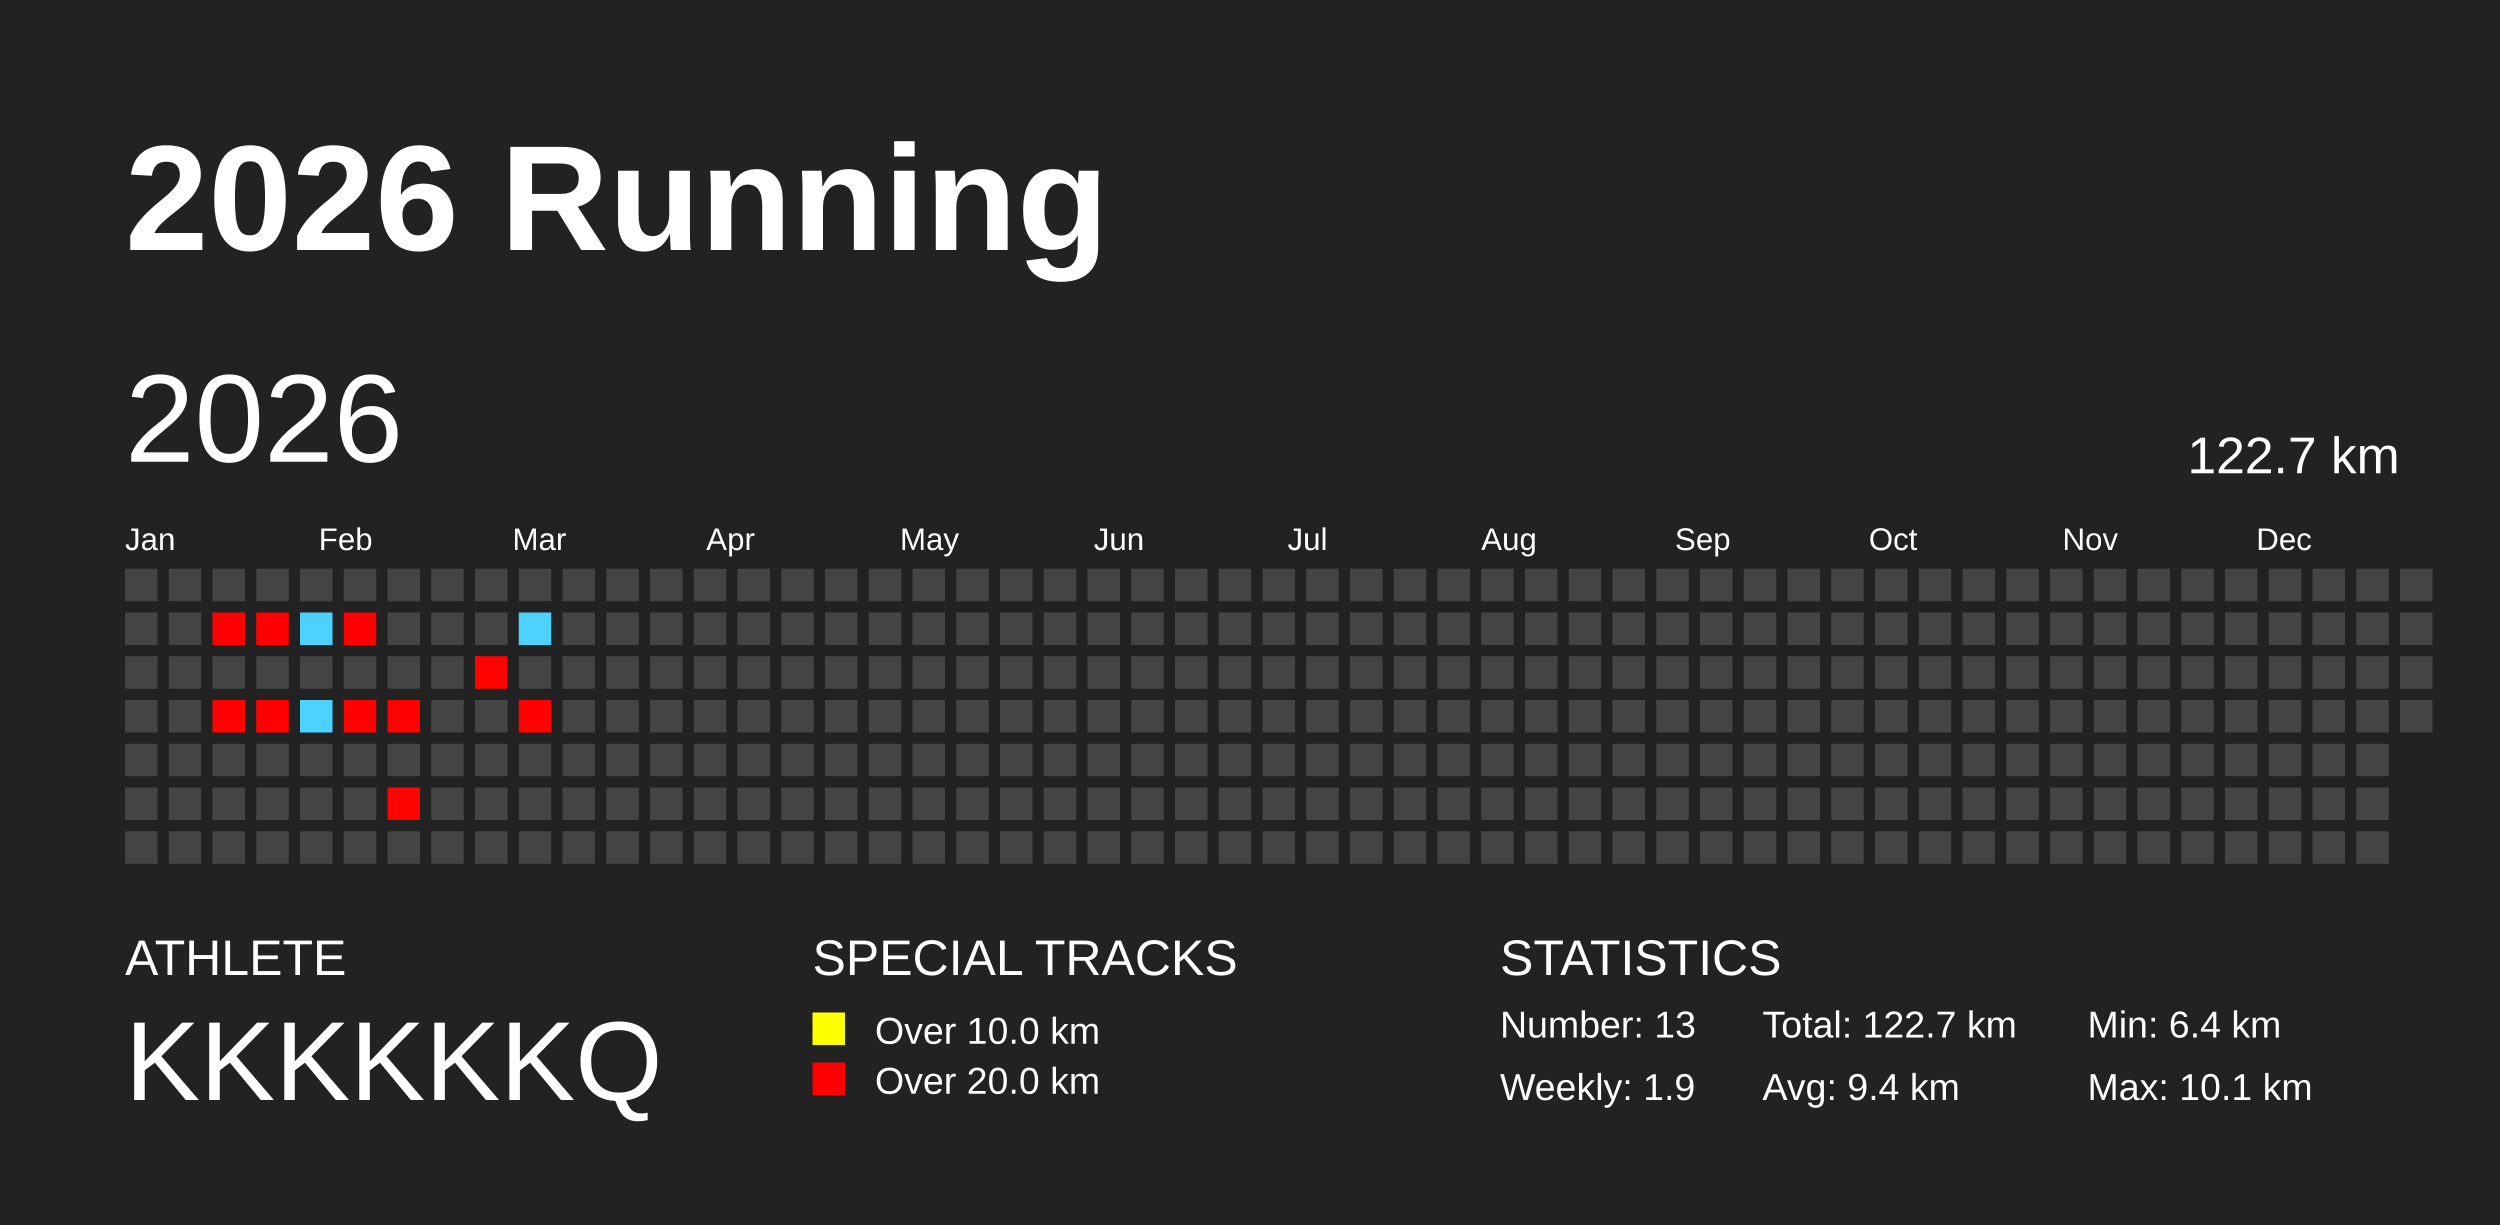
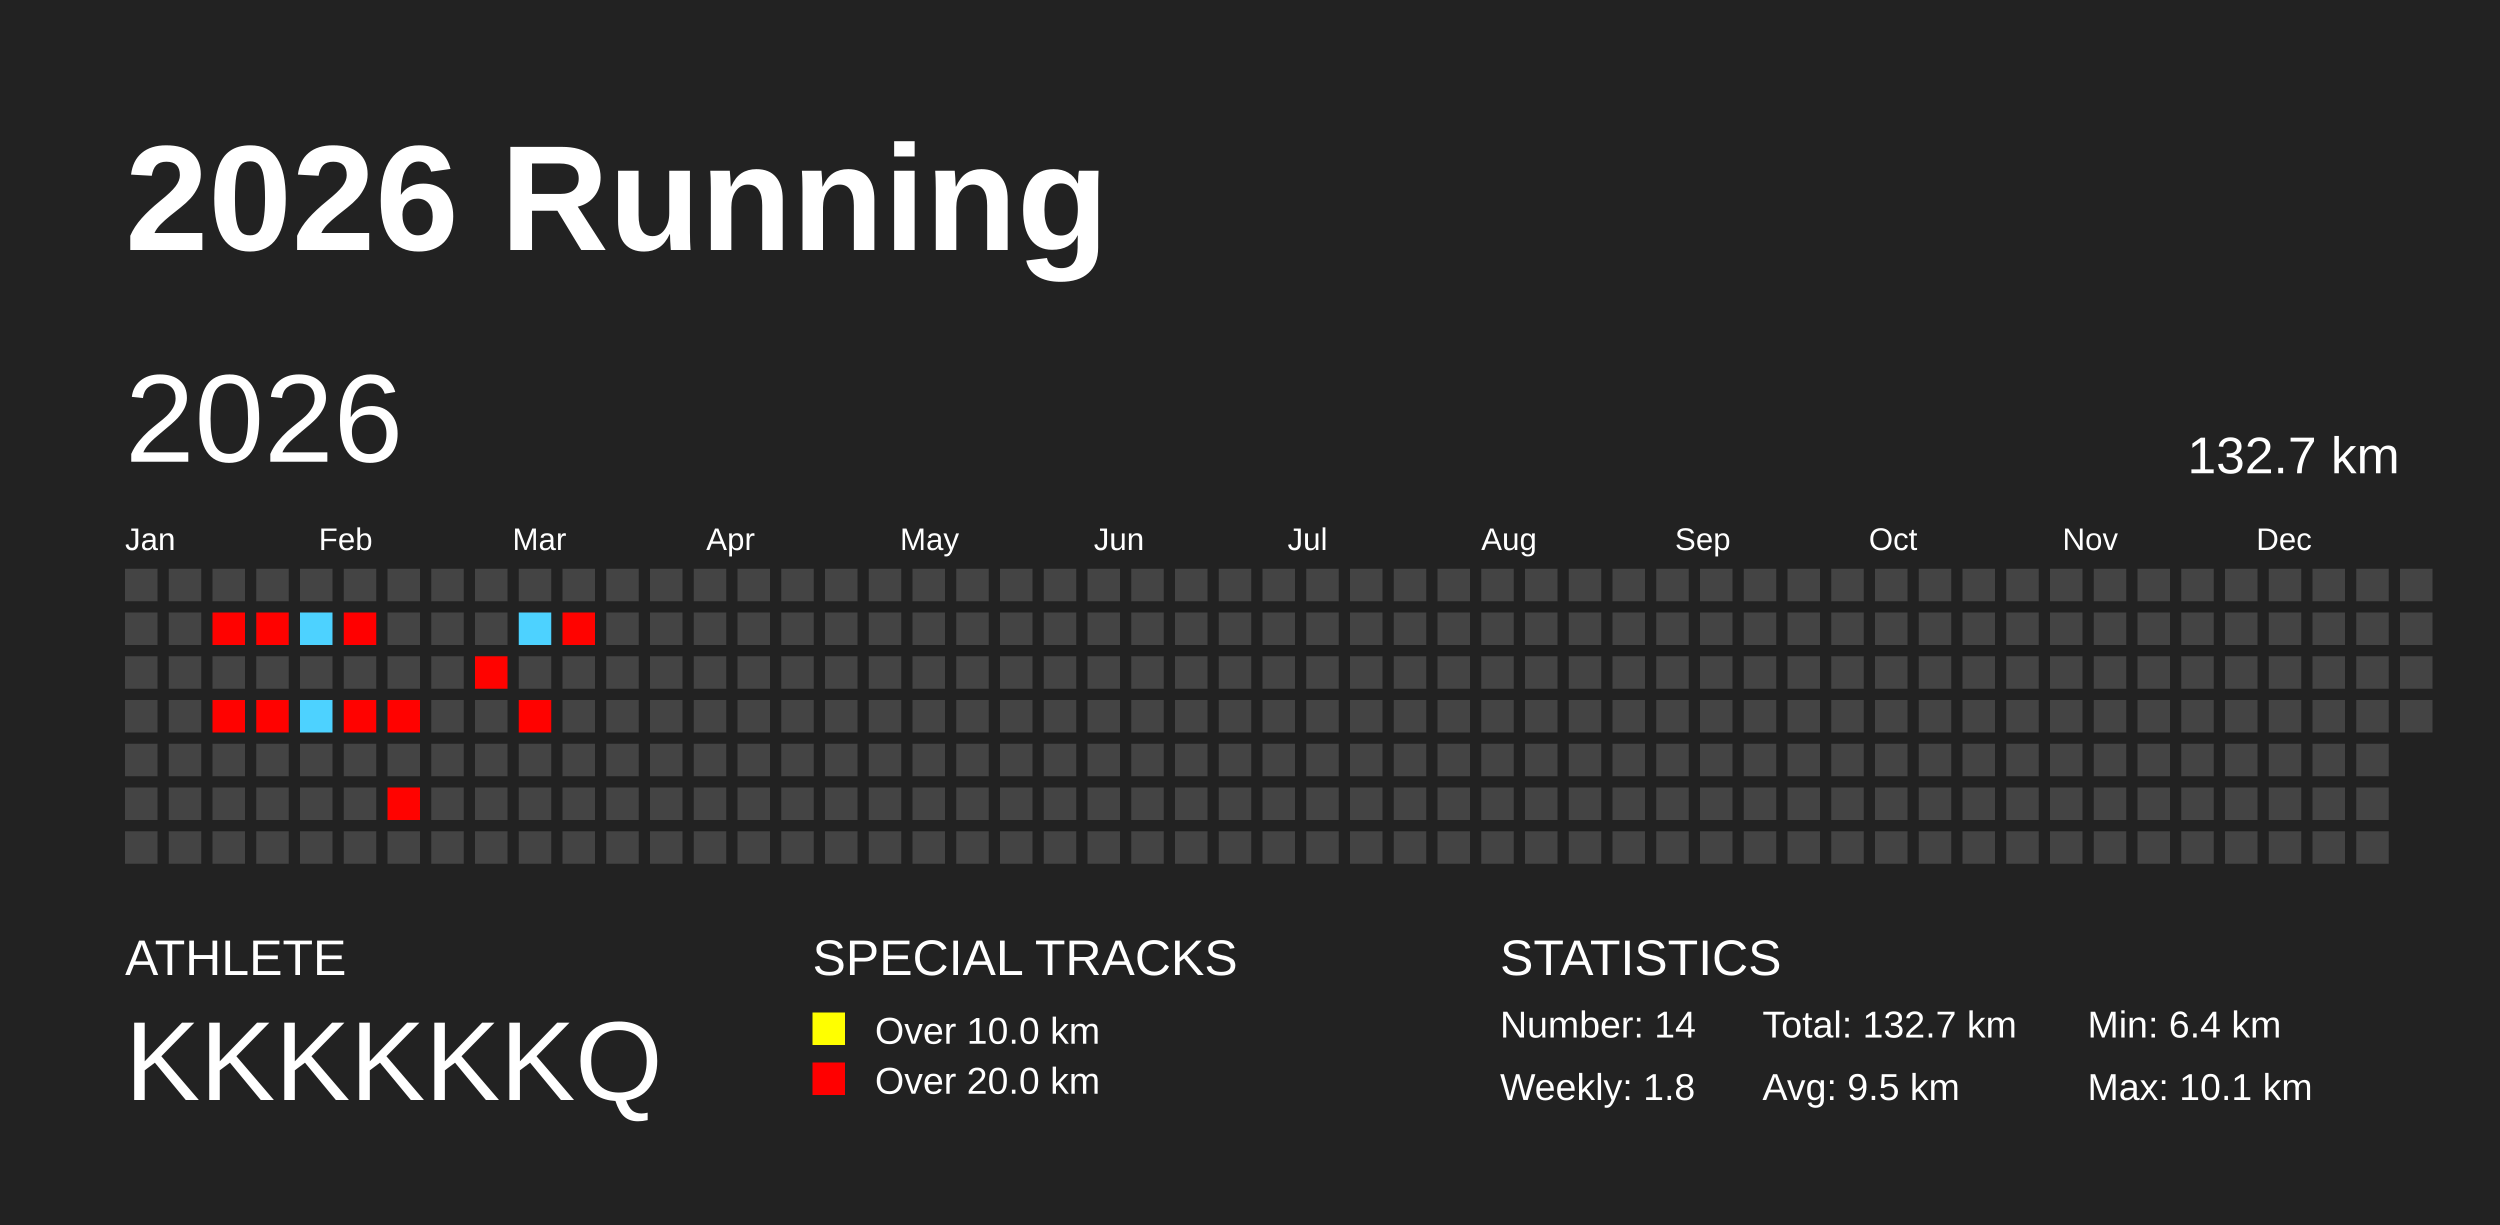
<svg xmlns="http://www.w3.org/2000/svg" baseProfile="full" height="98mm" version="1.1" viewBox="0,0,200,98" width="200mm">
  <defs />
  <rect fill="#222222" height="98" width="200" x="0" y="0" />
  <text fill="#FFFFFF" style="font-size:12px; font-family:Arial; font-weight:bold;" x="10" y="20">2026 Running</text>
  <text fill="#FFFFFF" style="font-size:4px; font-family:Arial" x="10" y="78">ATHLETE</text>
  <text fill="#FFFFFF" style="font-size:9px; font-family:Arial" x="10" y="88">KKKKKKQ</text>
  <text fill="#FFFFFF" style="font-size:4px; font-family:Arial" x="65" y="78">SPECIAL TRACKS</text>
  <rect fill="yellow" height="2.6" width="2.6" x="65" y="81" />
  <text fill="#FFFFFF" style="font-size:3px; font-family:Arial" x="70" y="83.5">Over 10.0 km</text>
  <rect fill="red" height="2.6" width="2.6" x="65" y="85" />
  <text fill="#FFFFFF" style="font-size:3px; font-family:Arial" x="70" y="87.5">Over 20.0 km</text>
  <text fill="#FFFFFF" style="font-size:4px; font-family:Arial" x="120" y="78">STATISTICS</text>
-   <text fill="#FFFFFF" style="font-size:3px; font-family:Arial" x="120" y="83">Number: 13</text>
-   <text fill="#FFFFFF" style="font-size:3px; font-family:Arial" x="120" y="88">Weekly: 1.9</text>
-   <text fill="#FFFFFF" style="font-size:3px; font-family:Arial" x="141" y="83">Total: 122.7 km</text>
-   <text fill="#FFFFFF" style="font-size:3px; font-family:Arial" x="141" y="88">Avg: 9.4 km</text>
+   <text fill="#FFFFFF" style="font-size:3px; font-family:Arial" x="120" y="83">Number: 14</text>
+   <text fill="#FFFFFF" style="font-size:3px; font-family:Arial" x="120" y="88">Weekly: 1.8</text>
+   <text fill="#FFFFFF" style="font-size:3px; font-family:Arial" x="141" y="83">Total: 132.7 km</text>
+   <text fill="#FFFFFF" style="font-size:3px; font-family:Arial" x="141" y="88">Avg: 9.5 km</text>
  <text fill="#FFFFFF" style="font-size:3px; font-family:Arial" x="167" y="83">Min: 6.4 km</text>
  <text fill="#FFFFFF" style="font-size:3px; font-family:Arial" x="167" y="88">Max: 10.1 km</text>
  <text dominant-baseline="hanging" fill="#FFFFFF" style="font-size:10.0px; font-family:Arial;" x="10" y="30">2026</text>
-   <text dominant-baseline="hanging" fill="#FFFFFF" style="font-size:4.125px; font-family:Arial;" x="175" y="35">122.7 km</text>
+   <text dominant-baseline="hanging" fill="#FFFFFF" style="font-size:4.125px; font-family:Arial;" x="175" y="35">132.7 km</text>
  <text fill="#FFFFFF" style="font-size:2.5px; font-family:Arial" x="10.0" y="44">Jan</text>
  <text fill="#FFFFFF" style="font-size:2.5px; font-family:Arial" x="25.5" y="44">Feb</text>
  <text fill="#FFFFFF" style="font-size:2.5px; font-family:Arial" x="41.0" y="44">Mar</text>
  <text fill="#FFFFFF" style="font-size:2.5px; font-family:Arial" x="56.5" y="44">Apr</text>
  <text fill="#FFFFFF" style="font-size:2.5px; font-family:Arial" x="72.0" y="44">May</text>
  <text fill="#FFFFFF" style="font-size:2.5px; font-family:Arial" x="87.5" y="44">Jun</text>
  <text fill="#FFFFFF" style="font-size:2.5px; font-family:Arial" x="103.0" y="44">Jul</text>
  <text fill="#FFFFFF" style="font-size:2.5px; font-family:Arial" x="118.5" y="44">Aug</text>
  <text fill="#FFFFFF" style="font-size:2.5px; font-family:Arial" x="134.0" y="44">Sep</text>
  <text fill="#FFFFFF" style="font-size:2.5px; font-family:Arial" x="149.5" y="44">Oct</text>
  <text fill="#FFFFFF" style="font-size:2.5px; font-family:Arial" x="165.0" y="44">Nov</text>
  <text fill="#FFFFFF" style="font-size:2.5px; font-family:Arial" x="180.5" y="44">Dec</text>
  <rect fill="#444444" height="2.6" width="2.6" x="10.0" y="45.5" />
  <rect fill="#444444" height="2.6" width="2.6" x="10.0" y="49.0" />
  <rect fill="#444444" height="2.6" width="2.6" x="10.0" y="52.5" />
  <rect fill="#444444" height="2.6" width="2.6" x="10.0" y="56.0" />
  <rect fill="#444444" height="2.6" width="2.6" x="10.0" y="59.5" />
  <rect fill="#444444" height="2.6" width="2.6" x="10.0" y="63.0" />
  <rect fill="#444444" height="2.6" width="2.6" x="10.0" y="66.5" />
  <rect fill="#444444" height="2.6" width="2.6" x="13.5" y="45.5" />
  <rect fill="#444444" height="2.6" width="2.6" x="13.5" y="49.0" />
  <rect fill="#444444" height="2.6" width="2.6" x="13.5" y="52.5" />
  <rect fill="#444444" height="2.6" width="2.6" x="13.5" y="56.0" />
  <rect fill="#444444" height="2.6" width="2.6" x="13.5" y="59.5" />
  <rect fill="#444444" height="2.6" width="2.6" x="13.5" y="63.0" />
  <rect fill="#444444" height="2.6" width="2.6" x="13.5" y="66.5" />
  <rect fill="#444444" height="2.6" width="2.6" x="17.0" y="45.5" />
  <rect fill="#ff0200" height="2.6" width="2.6" x="17.0" y="49.0" />
  <rect fill="#444444" height="2.6" width="2.6" x="17.0" y="52.5" />
  <rect fill="#ff0200" height="2.6" width="2.6" x="17.0" y="56.0" />
  <rect fill="#444444" height="2.6" width="2.6" x="17.0" y="59.5" />
  <rect fill="#444444" height="2.6" width="2.6" x="17.0" y="63.0" />
  <rect fill="#444444" height="2.6" width="2.6" x="17.0" y="66.5" />
  <rect fill="#444444" height="2.6" width="2.6" x="20.5" y="45.5" />
  <rect fill="#ff0200" height="2.6" width="2.6" x="20.5" y="49.0" />
  <rect fill="#444444" height="2.6" width="2.6" x="20.5" y="52.5" />
  <rect fill="#ff0200" height="2.6" width="2.6" x="20.5" y="56.0" />
  <rect fill="#444444" height="2.6" width="2.6" x="20.5" y="59.5" />
  <rect fill="#444444" height="2.6" width="2.6" x="20.5" y="63.0" />
  <rect fill="#444444" height="2.6" width="2.6" x="20.5" y="66.5" />
  <rect fill="#444444" height="2.6" width="2.6" x="24.0" y="45.5" />
  <rect fill="#4dd2ff" height="2.6" width="2.6" x="24.0" y="49.0" />
  <rect fill="#444444" height="2.6" width="2.6" x="24.0" y="52.5" />
  <rect fill="#4dd2ff" height="2.6" width="2.6" x="24.0" y="56.0" />
  <rect fill="#444444" height="2.6" width="2.6" x="24.0" y="59.5" />
  <rect fill="#444444" height="2.6" width="2.6" x="24.0" y="63.0" />
  <rect fill="#444444" height="2.6" width="2.6" x="24.0" y="66.5" />
  <rect fill="#444444" height="2.6" width="2.6" x="27.5" y="45.5" />
  <rect fill="#ff0000" height="2.6" width="2.6" x="27.5" y="49.0" />
  <rect fill="#444444" height="2.6" width="2.6" x="27.5" y="52.5" />
  <rect fill="#ff0200" height="2.6" width="2.6" x="27.5" y="56.0" />
  <rect fill="#444444" height="2.6" width="2.6" x="27.5" y="59.5" />
  <rect fill="#444444" height="2.6" width="2.6" x="27.5" y="63.0" />
  <rect fill="#444444" height="2.6" width="2.6" x="27.5" y="66.5" />
  <rect fill="#444444" height="2.6" width="2.6" x="31.0" y="45.5" />
  <rect fill="#444444" height="2.6" width="2.6" x="31.0" y="49.0" />
  <rect fill="#444444" height="2.6" width="2.6" x="31.0" y="52.5" />
  <rect fill="#ff0200" height="2.6" width="2.6" x="31.0" y="56.0" />
  <rect fill="#444444" height="2.6" width="2.6" x="31.0" y="59.5" />
  <rect fill="#ff0300" height="2.6" width="2.6" x="31.0" y="63.0" />
  <rect fill="#444444" height="2.6" width="2.6" x="31.0" y="66.5" />
  <rect fill="#444444" height="2.6" width="2.6" x="34.5" y="45.5" />
  <rect fill="#444444" height="2.6" width="2.6" x="34.5" y="49.0" />
  <rect fill="#444444" height="2.6" width="2.6" x="34.5" y="52.5" />
  <rect fill="#444444" height="2.6" width="2.6" x="34.5" y="56.0" />
  <rect fill="#444444" height="2.6" width="2.6" x="34.5" y="59.5" />
  <rect fill="#444444" height="2.6" width="2.6" x="34.5" y="63.0" />
  <rect fill="#444444" height="2.6" width="2.6" x="34.5" y="66.5" />
  <rect fill="#444444" height="2.6" width="2.6" x="38.0" y="45.5" />
  <rect fill="#444444" height="2.6" width="2.6" x="38.0" y="49.0" />
  <rect fill="#ff0300" height="2.6" width="2.6" x="38.0" y="52.5" />
  <rect fill="#444444" height="2.6" width="2.6" x="38.0" y="56.0" />
  <rect fill="#444444" height="2.6" width="2.6" x="38.0" y="59.5" />
  <rect fill="#444444" height="2.6" width="2.6" x="38.0" y="63.0" />
  <rect fill="#444444" height="2.6" width="2.6" x="38.0" y="66.5" />
  <rect fill="#444444" height="2.6" width="2.6" x="41.5" y="45.5" />
  <rect fill="#4dd2ff" height="2.6" width="2.6" x="41.5" y="49.0" />
  <rect fill="#444444" height="2.6" width="2.6" x="41.5" y="52.5" />
  <rect fill="#ff0200" height="2.6" width="2.6" x="41.5" y="56.0" />
  <rect fill="#444444" height="2.6" width="2.6" x="41.5" y="59.5" />
  <rect fill="#444444" height="2.6" width="2.6" x="41.5" y="63.0" />
  <rect fill="#444444" height="2.6" width="2.6" x="41.5" y="66.5" />
  <rect fill="#444444" height="2.6" width="2.6" x="45.0" y="45.5" />
-   <rect fill="#444444" height="2.6" width="2.6" x="45.0" y="49.0" />
+   <rect fill="#ff0300" height="2.6" width="2.6" x="45.0" y="49.0" />
  <rect fill="#444444" height="2.6" width="2.6" x="45.0" y="52.5" />
  <rect fill="#444444" height="2.6" width="2.6" x="45.0" y="56.0" />
  <rect fill="#444444" height="2.6" width="2.6" x="45.0" y="59.5" />
  <rect fill="#444444" height="2.6" width="2.6" x="45.0" y="63.0" />
  <rect fill="#444444" height="2.6" width="2.6" x="45.0" y="66.5" />
  <rect fill="#444444" height="2.6" width="2.6" x="48.5" y="45.5" />
  <rect fill="#444444" height="2.6" width="2.6" x="48.5" y="49.0" />
  <rect fill="#444444" height="2.6" width="2.6" x="48.5" y="52.5" />
  <rect fill="#444444" height="2.6" width="2.6" x="48.5" y="56.0" />
  <rect fill="#444444" height="2.6" width="2.6" x="48.5" y="59.5" />
  <rect fill="#444444" height="2.6" width="2.6" x="48.5" y="63.0" />
  <rect fill="#444444" height="2.6" width="2.6" x="48.5" y="66.5" />
  <rect fill="#444444" height="2.6" width="2.6" x="52.0" y="45.5" />
  <rect fill="#444444" height="2.6" width="2.6" x="52.0" y="49.0" />
  <rect fill="#444444" height="2.6" width="2.6" x="52.0" y="52.5" />
  <rect fill="#444444" height="2.6" width="2.6" x="52.0" y="56.0" />
  <rect fill="#444444" height="2.6" width="2.6" x="52.0" y="59.5" />
  <rect fill="#444444" height="2.6" width="2.6" x="52.0" y="63.0" />
  <rect fill="#444444" height="2.6" width="2.6" x="52.0" y="66.5" />
  <rect fill="#444444" height="2.6" width="2.6" x="55.5" y="45.5" />
  <rect fill="#444444" height="2.6" width="2.6" x="55.5" y="49.0" />
  <rect fill="#444444" height="2.6" width="2.6" x="55.5" y="52.5" />
  <rect fill="#444444" height="2.6" width="2.6" x="55.5" y="56.0" />
  <rect fill="#444444" height="2.6" width="2.6" x="55.5" y="59.5" />
  <rect fill="#444444" height="2.6" width="2.6" x="55.5" y="63.0" />
  <rect fill="#444444" height="2.6" width="2.6" x="55.5" y="66.5" />
  <rect fill="#444444" height="2.6" width="2.6" x="59.0" y="45.5" />
  <rect fill="#444444" height="2.6" width="2.6" x="59.0" y="49.0" />
  <rect fill="#444444" height="2.6" width="2.6" x="59.0" y="52.5" />
  <rect fill="#444444" height="2.6" width="2.6" x="59.0" y="56.0" />
  <rect fill="#444444" height="2.6" width="2.6" x="59.0" y="59.5" />
  <rect fill="#444444" height="2.6" width="2.6" x="59.0" y="63.0" />
  <rect fill="#444444" height="2.6" width="2.6" x="59.0" y="66.5" />
  <rect fill="#444444" height="2.6" width="2.6" x="62.5" y="45.5" />
  <rect fill="#444444" height="2.6" width="2.6" x="62.5" y="49.0" />
  <rect fill="#444444" height="2.6" width="2.6" x="62.5" y="52.5" />
  <rect fill="#444444" height="2.6" width="2.6" x="62.5" y="56.0" />
  <rect fill="#444444" height="2.6" width="2.6" x="62.5" y="59.5" />
  <rect fill="#444444" height="2.6" width="2.6" x="62.5" y="63.0" />
  <rect fill="#444444" height="2.6" width="2.6" x="62.5" y="66.5" />
  <rect fill="#444444" height="2.6" width="2.6" x="66.0" y="45.5" />
  <rect fill="#444444" height="2.6" width="2.6" x="66.0" y="49.0" />
  <rect fill="#444444" height="2.6" width="2.6" x="66.0" y="52.5" />
  <rect fill="#444444" height="2.6" width="2.6" x="66.0" y="56.0" />
  <rect fill="#444444" height="2.6" width="2.6" x="66.0" y="59.5" />
  <rect fill="#444444" height="2.6" width="2.6" x="66.0" y="63.0" />
  <rect fill="#444444" height="2.6" width="2.6" x="66.0" y="66.5" />
  <rect fill="#444444" height="2.6" width="2.6" x="69.5" y="45.5" />
  <rect fill="#444444" height="2.6" width="2.6" x="69.5" y="49.0" />
  <rect fill="#444444" height="2.6" width="2.6" x="69.5" y="52.5" />
  <rect fill="#444444" height="2.6" width="2.6" x="69.5" y="56.0" />
  <rect fill="#444444" height="2.6" width="2.6" x="69.5" y="59.5" />
  <rect fill="#444444" height="2.6" width="2.6" x="69.5" y="63.0" />
  <rect fill="#444444" height="2.6" width="2.6" x="69.5" y="66.5" />
  <rect fill="#444444" height="2.6" width="2.6" x="73.0" y="45.5" />
  <rect fill="#444444" height="2.6" width="2.6" x="73.0" y="49.0" />
  <rect fill="#444444" height="2.6" width="2.6" x="73.0" y="52.5" />
  <rect fill="#444444" height="2.6" width="2.6" x="73.0" y="56.0" />
  <rect fill="#444444" height="2.6" width="2.6" x="73.0" y="59.5" />
  <rect fill="#444444" height="2.6" width="2.6" x="73.0" y="63.0" />
  <rect fill="#444444" height="2.6" width="2.6" x="73.0" y="66.5" />
  <rect fill="#444444" height="2.6" width="2.6" x="76.5" y="45.5" />
  <rect fill="#444444" height="2.6" width="2.6" x="76.5" y="49.0" />
  <rect fill="#444444" height="2.6" width="2.6" x="76.5" y="52.5" />
  <rect fill="#444444" height="2.6" width="2.6" x="76.5" y="56.0" />
  <rect fill="#444444" height="2.6" width="2.6" x="76.5" y="59.5" />
  <rect fill="#444444" height="2.6" width="2.6" x="76.5" y="63.0" />
  <rect fill="#444444" height="2.6" width="2.6" x="76.5" y="66.5" />
  <rect fill="#444444" height="2.6" width="2.6" x="80.0" y="45.5" />
  <rect fill="#444444" height="2.6" width="2.6" x="80.0" y="49.0" />
  <rect fill="#444444" height="2.6" width="2.6" x="80.0" y="52.5" />
  <rect fill="#444444" height="2.6" width="2.6" x="80.0" y="56.0" />
  <rect fill="#444444" height="2.6" width="2.6" x="80.0" y="59.5" />
  <rect fill="#444444" height="2.6" width="2.6" x="80.0" y="63.0" />
  <rect fill="#444444" height="2.6" width="2.6" x="80.0" y="66.5" />
  <rect fill="#444444" height="2.6" width="2.6" x="83.5" y="45.5" />
  <rect fill="#444444" height="2.6" width="2.6" x="83.5" y="49.0" />
  <rect fill="#444444" height="2.6" width="2.6" x="83.5" y="52.5" />
  <rect fill="#444444" height="2.6" width="2.6" x="83.5" y="56.0" />
  <rect fill="#444444" height="2.6" width="2.6" x="83.5" y="59.5" />
  <rect fill="#444444" height="2.6" width="2.6" x="83.5" y="63.0" />
  <rect fill="#444444" height="2.6" width="2.6" x="83.5" y="66.5" />
  <rect fill="#444444" height="2.6" width="2.6" x="87.0" y="45.5" />
  <rect fill="#444444" height="2.6" width="2.6" x="87.0" y="49.0" />
  <rect fill="#444444" height="2.6" width="2.6" x="87.0" y="52.5" />
  <rect fill="#444444" height="2.6" width="2.6" x="87.0" y="56.0" />
  <rect fill="#444444" height="2.6" width="2.6" x="87.0" y="59.5" />
  <rect fill="#444444" height="2.6" width="2.6" x="87.0" y="63.0" />
  <rect fill="#444444" height="2.6" width="2.6" x="87.0" y="66.5" />
  <rect fill="#444444" height="2.6" width="2.6" x="90.5" y="45.5" />
  <rect fill="#444444" height="2.6" width="2.6" x="90.5" y="49.0" />
  <rect fill="#444444" height="2.6" width="2.6" x="90.5" y="52.5" />
  <rect fill="#444444" height="2.6" width="2.6" x="90.5" y="56.0" />
  <rect fill="#444444" height="2.6" width="2.6" x="90.5" y="59.5" />
  <rect fill="#444444" height="2.6" width="2.6" x="90.5" y="63.0" />
  <rect fill="#444444" height="2.6" width="2.6" x="90.5" y="66.5" />
  <rect fill="#444444" height="2.6" width="2.6" x="94.0" y="45.5" />
  <rect fill="#444444" height="2.6" width="2.6" x="94.0" y="49.0" />
  <rect fill="#444444" height="2.6" width="2.6" x="94.0" y="52.5" />
  <rect fill="#444444" height="2.6" width="2.6" x="94.0" y="56.0" />
  <rect fill="#444444" height="2.6" width="2.6" x="94.0" y="59.5" />
  <rect fill="#444444" height="2.6" width="2.6" x="94.0" y="63.0" />
  <rect fill="#444444" height="2.6" width="2.6" x="94.0" y="66.5" />
  <rect fill="#444444" height="2.6" width="2.6" x="97.5" y="45.5" />
  <rect fill="#444444" height="2.6" width="2.6" x="97.5" y="49.0" />
  <rect fill="#444444" height="2.6" width="2.6" x="97.5" y="52.5" />
  <rect fill="#444444" height="2.6" width="2.6" x="97.5" y="56.0" />
  <rect fill="#444444" height="2.6" width="2.6" x="97.5" y="59.5" />
  <rect fill="#444444" height="2.6" width="2.6" x="97.5" y="63.0" />
  <rect fill="#444444" height="2.6" width="2.6" x="97.5" y="66.5" />
  <rect fill="#444444" height="2.6" width="2.6" x="101.0" y="45.5" />
  <rect fill="#444444" height="2.6" width="2.6" x="101.0" y="49.0" />
  <rect fill="#444444" height="2.6" width="2.6" x="101.0" y="52.5" />
  <rect fill="#444444" height="2.6" width="2.6" x="101.0" y="56.0" />
  <rect fill="#444444" height="2.6" width="2.6" x="101.0" y="59.5" />
  <rect fill="#444444" height="2.6" width="2.6" x="101.0" y="63.0" />
  <rect fill="#444444" height="2.6" width="2.6" x="101.0" y="66.5" />
  <rect fill="#444444" height="2.6" width="2.6" x="104.5" y="45.5" />
  <rect fill="#444444" height="2.6" width="2.6" x="104.5" y="49.0" />
  <rect fill="#444444" height="2.6" width="2.6" x="104.5" y="52.5" />
  <rect fill="#444444" height="2.6" width="2.6" x="104.5" y="56.0" />
  <rect fill="#444444" height="2.6" width="2.6" x="104.5" y="59.5" />
  <rect fill="#444444" height="2.6" width="2.6" x="104.5" y="63.0" />
  <rect fill="#444444" height="2.6" width="2.6" x="104.5" y="66.5" />
  <rect fill="#444444" height="2.6" width="2.6" x="108.0" y="45.5" />
  <rect fill="#444444" height="2.6" width="2.6" x="108.0" y="49.0" />
  <rect fill="#444444" height="2.6" width="2.6" x="108.0" y="52.5" />
  <rect fill="#444444" height="2.6" width="2.6" x="108.0" y="56.0" />
  <rect fill="#444444" height="2.6" width="2.6" x="108.0" y="59.5" />
  <rect fill="#444444" height="2.6" width="2.6" x="108.0" y="63.0" />
  <rect fill="#444444" height="2.6" width="2.6" x="108.0" y="66.5" />
  <rect fill="#444444" height="2.6" width="2.6" x="111.5" y="45.5" />
  <rect fill="#444444" height="2.6" width="2.6" x="111.5" y="49.0" />
  <rect fill="#444444" height="2.6" width="2.6" x="111.5" y="52.5" />
  <rect fill="#444444" height="2.6" width="2.6" x="111.5" y="56.0" />
  <rect fill="#444444" height="2.6" width="2.6" x="111.5" y="59.5" />
  <rect fill="#444444" height="2.6" width="2.6" x="111.5" y="63.0" />
  <rect fill="#444444" height="2.6" width="2.6" x="111.5" y="66.5" />
  <rect fill="#444444" height="2.6" width="2.6" x="115.0" y="45.5" />
  <rect fill="#444444" height="2.6" width="2.6" x="115.0" y="49.0" />
  <rect fill="#444444" height="2.6" width="2.6" x="115.0" y="52.5" />
  <rect fill="#444444" height="2.6" width="2.6" x="115.0" y="56.0" />
  <rect fill="#444444" height="2.6" width="2.6" x="115.0" y="59.5" />
  <rect fill="#444444" height="2.6" width="2.6" x="115.0" y="63.0" />
  <rect fill="#444444" height="2.6" width="2.6" x="115.0" y="66.5" />
  <rect fill="#444444" height="2.6" width="2.6" x="118.5" y="45.5" />
  <rect fill="#444444" height="2.6" width="2.6" x="118.5" y="49.0" />
  <rect fill="#444444" height="2.6" width="2.6" x="118.5" y="52.5" />
  <rect fill="#444444" height="2.6" width="2.6" x="118.5" y="56.0" />
  <rect fill="#444444" height="2.6" width="2.6" x="118.5" y="59.5" />
  <rect fill="#444444" height="2.6" width="2.6" x="118.5" y="63.0" />
  <rect fill="#444444" height="2.6" width="2.6" x="118.5" y="66.5" />
  <rect fill="#444444" height="2.6" width="2.6" x="122.0" y="45.5" />
  <rect fill="#444444" height="2.6" width="2.6" x="122.0" y="49.0" />
  <rect fill="#444444" height="2.6" width="2.6" x="122.0" y="52.5" />
  <rect fill="#444444" height="2.6" width="2.6" x="122.0" y="56.0" />
  <rect fill="#444444" height="2.6" width="2.6" x="122.0" y="59.5" />
  <rect fill="#444444" height="2.6" width="2.6" x="122.0" y="63.0" />
  <rect fill="#444444" height="2.6" width="2.6" x="122.0" y="66.5" />
  <rect fill="#444444" height="2.6" width="2.6" x="125.5" y="45.5" />
  <rect fill="#444444" height="2.6" width="2.6" x="125.5" y="49.0" />
  <rect fill="#444444" height="2.6" width="2.6" x="125.5" y="52.5" />
  <rect fill="#444444" height="2.6" width="2.6" x="125.5" y="56.0" />
  <rect fill="#444444" height="2.6" width="2.6" x="125.5" y="59.5" />
  <rect fill="#444444" height="2.6" width="2.6" x="125.5" y="63.0" />
  <rect fill="#444444" height="2.6" width="2.6" x="125.5" y="66.5" />
  <rect fill="#444444" height="2.6" width="2.6" x="129.0" y="45.5" />
  <rect fill="#444444" height="2.6" width="2.6" x="129.0" y="49.0" />
  <rect fill="#444444" height="2.6" width="2.6" x="129.0" y="52.5" />
  <rect fill="#444444" height="2.6" width="2.6" x="129.0" y="56.0" />
  <rect fill="#444444" height="2.6" width="2.6" x="129.0" y="59.5" />
  <rect fill="#444444" height="2.6" width="2.6" x="129.0" y="63.0" />
  <rect fill="#444444" height="2.6" width="2.6" x="129.0" y="66.5" />
  <rect fill="#444444" height="2.6" width="2.6" x="132.5" y="45.5" />
  <rect fill="#444444" height="2.6" width="2.6" x="132.5" y="49.0" />
  <rect fill="#444444" height="2.6" width="2.6" x="132.5" y="52.5" />
  <rect fill="#444444" height="2.6" width="2.6" x="132.5" y="56.0" />
  <rect fill="#444444" height="2.6" width="2.6" x="132.5" y="59.5" />
  <rect fill="#444444" height="2.6" width="2.6" x="132.5" y="63.0" />
  <rect fill="#444444" height="2.6" width="2.6" x="132.5" y="66.5" />
  <rect fill="#444444" height="2.6" width="2.6" x="136.0" y="45.5" />
  <rect fill="#444444" height="2.6" width="2.6" x="136.0" y="49.0" />
  <rect fill="#444444" height="2.6" width="2.6" x="136.0" y="52.5" />
  <rect fill="#444444" height="2.6" width="2.6" x="136.0" y="56.0" />
  <rect fill="#444444" height="2.6" width="2.6" x="136.0" y="59.5" />
  <rect fill="#444444" height="2.6" width="2.6" x="136.0" y="63.0" />
  <rect fill="#444444" height="2.6" width="2.6" x="136.0" y="66.5" />
  <rect fill="#444444" height="2.6" width="2.6" x="139.5" y="45.5" />
  <rect fill="#444444" height="2.6" width="2.6" x="139.5" y="49.0" />
  <rect fill="#444444" height="2.6" width="2.6" x="139.5" y="52.5" />
  <rect fill="#444444" height="2.6" width="2.6" x="139.5" y="56.0" />
  <rect fill="#444444" height="2.6" width="2.6" x="139.5" y="59.5" />
  <rect fill="#444444" height="2.6" width="2.6" x="139.5" y="63.0" />
  <rect fill="#444444" height="2.6" width="2.6" x="139.5" y="66.5" />
  <rect fill="#444444" height="2.6" width="2.6" x="143.0" y="45.5" />
  <rect fill="#444444" height="2.6" width="2.6" x="143.0" y="49.0" />
  <rect fill="#444444" height="2.6" width="2.6" x="143.0" y="52.5" />
  <rect fill="#444444" height="2.6" width="2.6" x="143.0" y="56.0" />
  <rect fill="#444444" height="2.6" width="2.6" x="143.0" y="59.5" />
  <rect fill="#444444" height="2.6" width="2.6" x="143.0" y="63.0" />
  <rect fill="#444444" height="2.6" width="2.6" x="143.0" y="66.5" />
  <rect fill="#444444" height="2.6" width="2.6" x="146.5" y="45.5" />
  <rect fill="#444444" height="2.6" width="2.6" x="146.5" y="49.0" />
  <rect fill="#444444" height="2.6" width="2.6" x="146.5" y="52.5" />
  <rect fill="#444444" height="2.6" width="2.6" x="146.5" y="56.0" />
  <rect fill="#444444" height="2.6" width="2.6" x="146.5" y="59.5" />
  <rect fill="#444444" height="2.6" width="2.6" x="146.5" y="63.0" />
  <rect fill="#444444" height="2.6" width="2.6" x="146.5" y="66.5" />
  <rect fill="#444444" height="2.6" width="2.6" x="150.0" y="45.5" />
  <rect fill="#444444" height="2.6" width="2.6" x="150.0" y="49.0" />
  <rect fill="#444444" height="2.6" width="2.6" x="150.0" y="52.5" />
  <rect fill="#444444" height="2.6" width="2.6" x="150.0" y="56.0" />
  <rect fill="#444444" height="2.6" width="2.6" x="150.0" y="59.5" />
  <rect fill="#444444" height="2.6" width="2.6" x="150.0" y="63.0" />
  <rect fill="#444444" height="2.6" width="2.6" x="150.0" y="66.5" />
  <rect fill="#444444" height="2.6" width="2.6" x="153.5" y="45.5" />
  <rect fill="#444444" height="2.6" width="2.6" x="153.5" y="49.0" />
  <rect fill="#444444" height="2.6" width="2.6" x="153.5" y="52.5" />
  <rect fill="#444444" height="2.6" width="2.6" x="153.5" y="56.0" />
  <rect fill="#444444" height="2.6" width="2.6" x="153.5" y="59.5" />
  <rect fill="#444444" height="2.6" width="2.6" x="153.5" y="63.0" />
  <rect fill="#444444" height="2.6" width="2.6" x="153.5" y="66.5" />
  <rect fill="#444444" height="2.6" width="2.6" x="157.0" y="45.5" />
  <rect fill="#444444" height="2.6" width="2.6" x="157.0" y="49.0" />
  <rect fill="#444444" height="2.6" width="2.6" x="157.0" y="52.5" />
  <rect fill="#444444" height="2.6" width="2.6" x="157.0" y="56.0" />
  <rect fill="#444444" height="2.6" width="2.6" x="157.0" y="59.5" />
  <rect fill="#444444" height="2.6" width="2.6" x="157.0" y="63.0" />
  <rect fill="#444444" height="2.6" width="2.6" x="157.0" y="66.5" />
  <rect fill="#444444" height="2.6" width="2.6" x="160.5" y="45.5" />
  <rect fill="#444444" height="2.6" width="2.6" x="160.5" y="49.0" />
  <rect fill="#444444" height="2.6" width="2.6" x="160.5" y="52.5" />
  <rect fill="#444444" height="2.6" width="2.6" x="160.5" y="56.0" />
  <rect fill="#444444" height="2.6" width="2.6" x="160.5" y="59.5" />
  <rect fill="#444444" height="2.6" width="2.6" x="160.5" y="63.0" />
  <rect fill="#444444" height="2.6" width="2.6" x="160.5" y="66.5" />
  <rect fill="#444444" height="2.6" width="2.6" x="164.0" y="45.5" />
  <rect fill="#444444" height="2.6" width="2.6" x="164.0" y="49.0" />
  <rect fill="#444444" height="2.6" width="2.6" x="164.0" y="52.5" />
  <rect fill="#444444" height="2.6" width="2.6" x="164.0" y="56.0" />
  <rect fill="#444444" height="2.6" width="2.6" x="164.0" y="59.5" />
  <rect fill="#444444" height="2.6" width="2.6" x="164.0" y="63.0" />
  <rect fill="#444444" height="2.6" width="2.6" x="164.0" y="66.5" />
  <rect fill="#444444" height="2.6" width="2.6" x="167.5" y="45.5" />
  <rect fill="#444444" height="2.6" width="2.6" x="167.5" y="49.0" />
  <rect fill="#444444" height="2.6" width="2.6" x="167.5" y="52.5" />
  <rect fill="#444444" height="2.6" width="2.6" x="167.5" y="56.0" />
  <rect fill="#444444" height="2.6" width="2.6" x="167.5" y="59.5" />
  <rect fill="#444444" height="2.6" width="2.6" x="167.5" y="63.0" />
  <rect fill="#444444" height="2.6" width="2.6" x="167.5" y="66.5" />
  <rect fill="#444444" height="2.6" width="2.6" x="171.0" y="45.5" />
  <rect fill="#444444" height="2.6" width="2.6" x="171.0" y="49.0" />
  <rect fill="#444444" height="2.6" width="2.6" x="171.0" y="52.5" />
  <rect fill="#444444" height="2.6" width="2.6" x="171.0" y="56.0" />
  <rect fill="#444444" height="2.6" width="2.6" x="171.0" y="59.5" />
  <rect fill="#444444" height="2.6" width="2.6" x="171.0" y="63.0" />
  <rect fill="#444444" height="2.6" width="2.6" x="171.0" y="66.5" />
  <rect fill="#444444" height="2.6" width="2.6" x="174.5" y="45.5" />
  <rect fill="#444444" height="2.6" width="2.6" x="174.5" y="49.0" />
  <rect fill="#444444" height="2.6" width="2.6" x="174.5" y="52.5" />
  <rect fill="#444444" height="2.6" width="2.6" x="174.5" y="56.0" />
  <rect fill="#444444" height="2.6" width="2.6" x="174.5" y="59.5" />
  <rect fill="#444444" height="2.6" width="2.6" x="174.5" y="63.0" />
  <rect fill="#444444" height="2.6" width="2.6" x="174.5" y="66.5" />
  <rect fill="#444444" height="2.6" width="2.6" x="178.0" y="45.5" />
  <rect fill="#444444" height="2.6" width="2.6" x="178.0" y="49.0" />
  <rect fill="#444444" height="2.6" width="2.6" x="178.0" y="52.5" />
  <rect fill="#444444" height="2.6" width="2.6" x="178.0" y="56.0" />
  <rect fill="#444444" height="2.6" width="2.6" x="178.0" y="59.5" />
  <rect fill="#444444" height="2.6" width="2.6" x="178.0" y="63.0" />
  <rect fill="#444444" height="2.6" width="2.6" x="178.0" y="66.5" />
  <rect fill="#444444" height="2.6" width="2.6" x="181.5" y="45.5" />
  <rect fill="#444444" height="2.6" width="2.6" x="181.5" y="49.0" />
  <rect fill="#444444" height="2.6" width="2.6" x="181.5" y="52.5" />
  <rect fill="#444444" height="2.6" width="2.6" x="181.5" y="56.0" />
  <rect fill="#444444" height="2.6" width="2.6" x="181.5" y="59.5" />
  <rect fill="#444444" height="2.6" width="2.6" x="181.5" y="63.0" />
  <rect fill="#444444" height="2.6" width="2.6" x="181.5" y="66.5" />
  <rect fill="#444444" height="2.6" width="2.6" x="185.0" y="45.5" />
  <rect fill="#444444" height="2.6" width="2.6" x="185.0" y="49.0" />
  <rect fill="#444444" height="2.6" width="2.6" x="185.0" y="52.5" />
  <rect fill="#444444" height="2.6" width="2.6" x="185.0" y="56.0" />
  <rect fill="#444444" height="2.6" width="2.6" x="185.0" y="59.5" />
  <rect fill="#444444" height="2.6" width="2.6" x="185.0" y="63.0" />
  <rect fill="#444444" height="2.6" width="2.6" x="185.0" y="66.5" />
  <rect fill="#444444" height="2.6" width="2.6" x="188.5" y="45.5" />
  <rect fill="#444444" height="2.6" width="2.6" x="188.5" y="49.0" />
  <rect fill="#444444" height="2.6" width="2.6" x="188.5" y="52.5" />
  <rect fill="#444444" height="2.6" width="2.6" x="188.5" y="56.0" />
  <rect fill="#444444" height="2.6" width="2.6" x="188.5" y="59.5" />
  <rect fill="#444444" height="2.6" width="2.6" x="188.5" y="63.0" />
  <rect fill="#444444" height="2.6" width="2.6" x="188.5" y="66.5" />
  <rect fill="#444444" height="2.6" width="2.6" x="192.0" y="45.5" />
  <rect fill="#444444" height="2.6" width="2.6" x="192.0" y="49.0" />
  <rect fill="#444444" height="2.6" width="2.6" x="192.0" y="52.5" />
  <rect fill="#444444" height="2.6" width="2.6" x="192.0" y="56.0" />
</svg>
